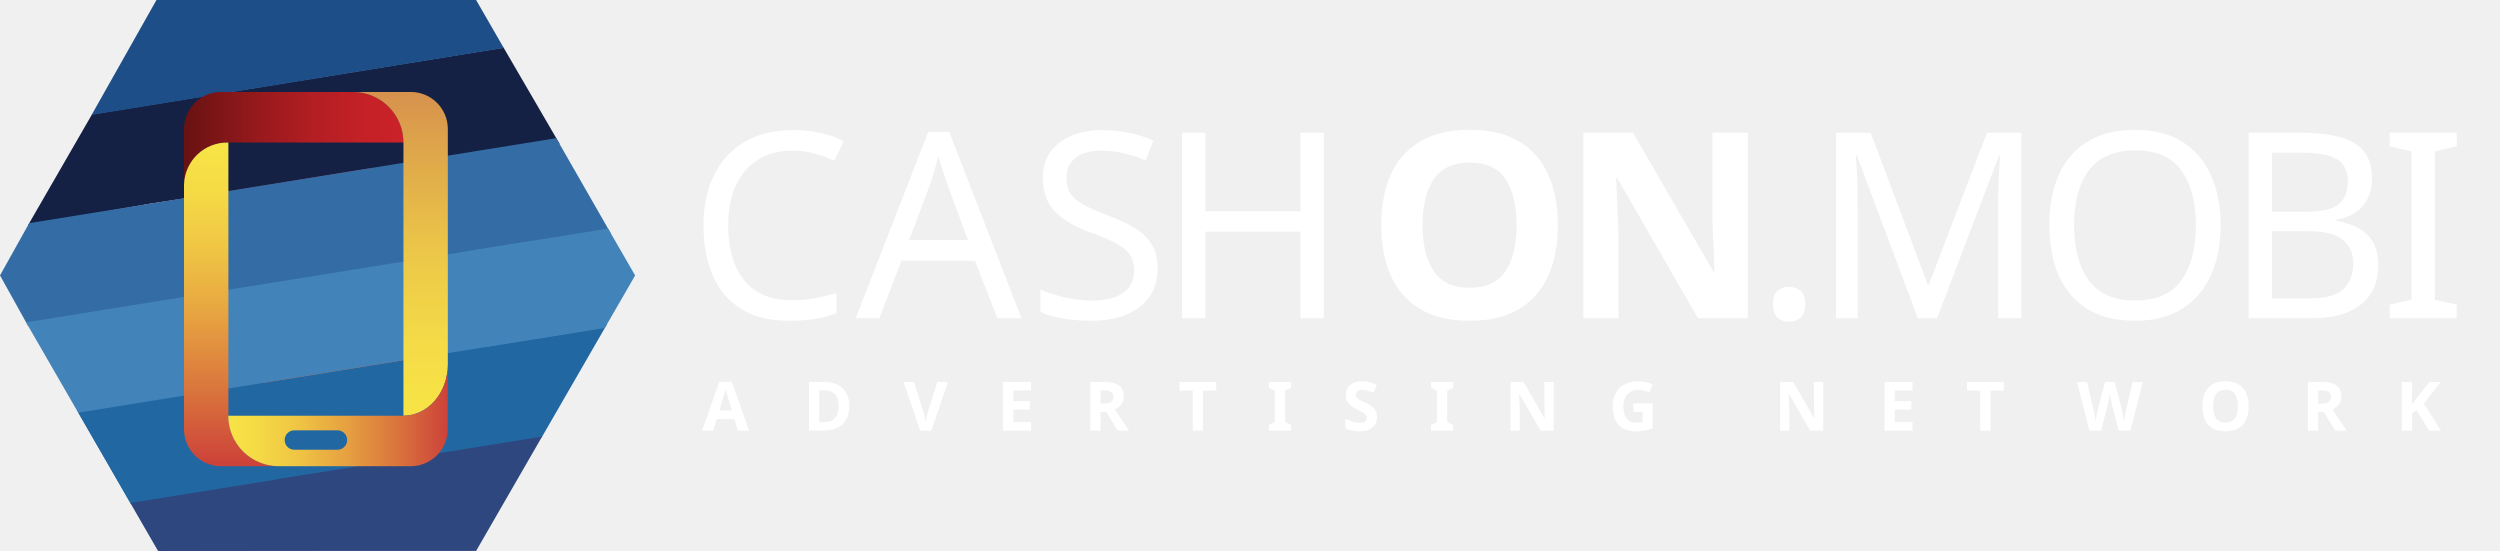
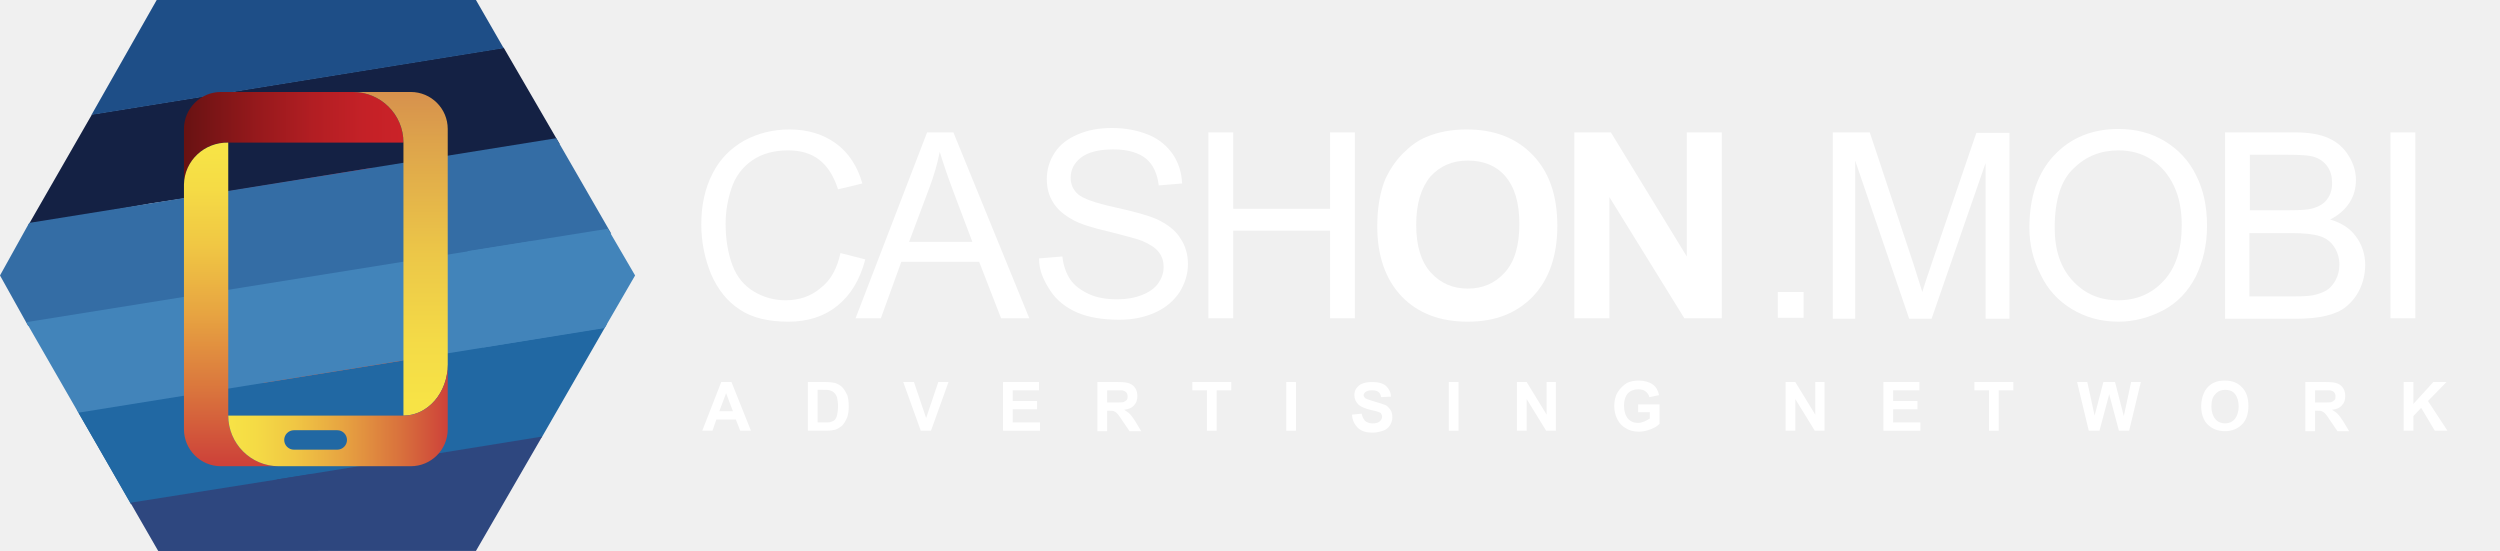
- <svg xmlns="http://www.w3.org/2000/svg" xmlns:xlink="http://www.w3.org/1999/xlink" viewBox="0 0 513.71 113.21">
-   <defs>
-     <style>.cls-1{fill:#142144;}.cls-2{fill:#b62029;}.cls-3{fill:#346da5;}.cls-4{fill:#1e4e87;}.cls-5{fill:#2168a3;}.cls-6{fill:#2e477f;}.cls-7{fill:#f05626;}.cls-8{fill:#4284ba;}.cls-9{fill:url(#linear-gradient);}.cls-10{fill:url(#linear-gradient-2);}.cls-11{fill:url(#linear-gradient-3);}.cls-12{fill:url(#linear-gradient-4);}.cls-13{font-size:14px;letter-spacing:0.72em;}.cls-13,.cls-17{fill:#fff;}.cls-13,.cls-20{font-family:Montserrat-SemiBold, Montserrat;font-weight:700;}.cls-14{letter-spacing:0.71em;}.cls-15{letter-spacing:0.72em;}.cls-16{letter-spacing:0.72em;}.cls-17{font-size:53.38px;font-family:Montserrat-Light, Montserrat;letter-spacing:-0.05em;}.cls-18{letter-spacing:-0.06em;}.cls-19,.cls-20{letter-spacing:-0.05em;}</style>
-     <linearGradient id="linear-gradient" x1="82.34" y1="28.41" x2="36.88" y2="28.41" gradientUnits="userSpaceOnUse">
-       <stop offset="0" stop-color="#ca2228" />
-       <stop offset="0.17" stop-color="#c42127" />
-       <stop offset="0.39" stop-color="#b31e23" />
-       <stop offset="0.65" stop-color="#96191c" />
-       <stop offset="0.93" stop-color="#6f1314" />
-       <stop offset="1" stop-color="#641111" />
-     </linearGradient>
-     <linearGradient id="linear-gradient-2" x1="82.26" y1="82.76" x2="82.26" y2="19.43" gradientUnits="userSpaceOnUse">
-       <stop offset="0" stop-color="#f7e346" />
-       <stop offset="0.19" stop-color="#f4db47" />
-       <stop offset="0.48" stop-color="#ecc748" />
-       <stop offset="0.83" stop-color="#dea54b" />
-       <stop offset="1" stop-color="#d7924d" />
-     </linearGradient>
-     <linearGradient id="linear-gradient-3" x1="47.56" y1="31.2" x2="47.56" y2="95.24" gradientUnits="userSpaceOnUse">
-       <stop offset="0" stop-color="#f7e346" />
-       <stop offset="0.12" stop-color="#f5db45" />
-       <stop offset="0.3" stop-color="#f0c744" />
-       <stop offset="0.52" stop-color="#e7a441" />
-       <stop offset="0.76" stop-color="#da763d" />
-       <stop offset="1" stop-color="#cd4239" />
-     </linearGradient>
-     <linearGradient id="linear-gradient-4" x1="46.93" y1="85.36" x2="92.02" y2="85.36" xlink:href="#linear-gradient-3" />
-   </defs>
-   <g id="Layer_2" data-name="Layer 2">
-     <g id="Layer_1-2" data-name="Layer 1">
-       <path class="cls-1" d="M115,29.58,103.48,9.79,18.91,23.49,5.77,46.26,31,41.83C58.64,37.5,115,29.58,115,29.58Z" />
-       <polygon class="cls-2" points="78.08 45.4 76.3 34.52 16.52 44.27 24.43 54.22 78.08 45.4" />
-       <polygon class="cls-3" points="114.3 28.39 6 45.85 0 56.59 5.78 66.99 125.56 48.04 114.3 28.39" />
-       <polygon class="cls-4" points="97.83 0 32.15 0 18.82 23.62 103.52 9.86 97.83 0" />
-       <polygon class="cls-5" points="59.15 77.97 16.07 84.79 26.78 103.35 61.7 97.75 59.15 77.97" />
-       <polygon class="cls-5" points="82.55 73.43 15.77 84.21 26.94 103.62 111.3 89.89 124.72 66.64 82.55 73.43" />
-       <polygon class="cls-6" points="26.78 103.35 32.47 113.21 65.41 113.07 64 97.37 26.78 103.35" />
-       <polygon class="cls-6" points="32.47 113.21 97.83 113.21 111.39 89.71 56.96 98.48 32.47 113.21" />
-       <polygon class="cls-7" points="51.8 65.17 53.9 78.7 82.68 74.06 80.51 60.56 51.8 65.17" />
-       <polygon class="cls-8" points="124.95 46.97 96.08 51.62 99.28 71.38 124.31 67.35 130.51 56.6 124.95 46.97" />
-       <polygon class="cls-8" points="108.86 49.57 5.36 66.24 16.07 84.79 124.28 67.36 108.86 49.57" />
-       <path class="cls-9" d="M72.51,18.9H45.41a7.6,7.6,0,0,0-7.6,7.6V37.92a8.88,8.88,0,0,1,9.12-8.63h36A10.38,10.38,0,0,0,72.51,18.9Z" />
-       <path class="cls-10" d="M84.42,18.9H72.51A10.38,10.38,0,0,1,82.9,29.29V85.42c5,0,9.12-4.69,9.12-10.49V26.5A7.6,7.6,0,0,0,84.42,18.9Z" />
-       <path class="cls-11" d="M46.93,29.29V85.42A10.38,10.38,0,0,0,57.32,95.8H45.41a7.6,7.6,0,0,1-7.6-7.6V37.92A8.88,8.88,0,0,1,46.93,29.29Z" />
-       <path class="cls-12" d="M82.9,85.42h-36A10.38,10.38,0,0,0,57.32,95.8h27.1A7.6,7.6,0,0,0,92,88.2V74.93C92,80.72,87.94,85.42,82.9,85.42Zm-13.56,7H60.49a2,2,0,1,1,0-4h8.85a2,2,0,0,1,0,4Z" />
-       <text class="cls-13" transform="translate(144.26 88.49)">A<tspan class="cls-14" x="20.71" y="0">D</tspan>
-         <tspan class="cls-15" x="41.41" y="0">VERTISING NET</tspan>
-         <tspan class="cls-16" x="282.52" y="0">W</tspan>
-         <tspan x="307.48" y="0">ORK</tspan>
-       </text>
-       <text />
-       <text class="cls-17" transform="translate(141.3 65.38)">C<tspan class="cls-18" x="34.54" y="0">A</tspan>
-         <tspan class="cls-19" x="69.77" y="0">SH</tspan>
-         <tspan class="cls-20" x="139.43" y="0">ON</tspan>
-         <tspan class="cls-19" x="219.17" y="0">.MOBI</tspan>
-       </text>
-       <text />
+ <svg xmlns="http://www.w3.org/2000/svg" version="1.1" id="Layer_1" x="0px" y="0px" viewBox="0 0 513.7 113.2" style="enable-background:new 0 0 513.7 113.2;" xml:space="preserve">
+   <style type="text/css">
+ 	.st0{fill:#142144;}
+ 	.st1{fill:#B62029;}
+ 	.st2{fill:#346DA5;}
+ 	.st3{fill:#1E4E87;}
+ 	.st4{fill:#2168A3;}
+ 	.st5{fill:#2E477F;}
+ 	.st6{fill:#F05626;}
+ 	.st7{fill:#4284BA;}
+ 	.st8{fill:url(#SVGID_1_);}
+ 	.st9{fill:url(#SVGID_2_);}
+ 	.st10{fill:url(#SVGID_3_);}
+ 	.st11{fill:url(#SVGID_4_);}
+ 	.st12{enable-background:new    ;}
+ 	.st13{fill:#FFFFFF;}
+ </style>
+   <g id="Layer_2">
+     <g id="Layer_1-2">
+       <path class="st0" d="M115,29.6L103.5,9.8L18.9,23.5L5.8,46.3L31,41.8C58.6,37.5,115,29.6,115,29.6z" />
+       <polygon class="st1" points="78.1,45.4 76.3,34.5 16.5,44.3 24.4,54.2   " />
+       <polygon class="st2" points="114.3,28.4 6,45.8 0,56.6 5.8,67 125.6,48   " />
+       <polygon class="st3" points="97.8,0 32.2,0 18.8,23.6 103.5,9.9   " />
+       <polygon class="st4" points="59.2,78 16.1,84.8 26.8,103.3 61.7,97.8   " />
+       <polygon class="st4" points="82.6,73.4 15.8,84.2 26.9,103.6 111.3,89.9 124.7,66.6   " />
+       <polygon class="st5" points="26.8,103.3 32.5,113.2 65.4,113.1 64,97.4   " />
+       <polygon class="st5" points="32.5,113.2 97.8,113.2 111.4,89.7 57,98.5   " />
+       <polygon class="st6" points="51.8,65.2 53.9,78.7 82.7,74.1 80.5,60.6   " />
+       <polygon class="st7" points="124.9,47 96.1,51.6 99.3,71.4 124.3,67.3 130.5,56.6   " />
+       <polygon class="st7" points="108.9,49.6 5.4,66.2 16.1,84.8 124.3,67.4   " />
+       <linearGradient id="SVGID_1_" gradientUnits="userSpaceOnUse" x1="82.34" y1="84.59" x2="36.88" y2="84.59" gradientTransform="matrix(1 0 0 -1 0 113)">
+         <stop offset="0" style="stop-color:#CA2228" />
+         <stop offset="0.17" style="stop-color:#C42127" />
+         <stop offset="0.39" style="stop-color:#B31E23" />
+         <stop offset="0.65" style="stop-color:#96191C" />
+         <stop offset="0.93" style="stop-color:#6F1314" />
+         <stop offset="1" style="stop-color:#641111" />
+       </linearGradient>
+       <path class="st8" d="M72.5,18.9H45.4c-4.2,0-7.6,3.4-7.6,7.6v11.4c0.1-4.9,4.2-8.8,9.1-8.6h36C82.9,23.6,78.3,18.9,72.5,18.9    C72.5,18.9,72.5,18.9,72.5,18.9z" />
+       <linearGradient id="SVGID_2_" gradientUnits="userSpaceOnUse" x1="82.265" y1="30.24" x2="82.265" y2="93.57" gradientTransform="matrix(1 0 0 -1 0 113)">
+         <stop offset="0" style="stop-color:#F7E346" />
+         <stop offset="0.19" style="stop-color:#F4DB47" />
+         <stop offset="0.48" style="stop-color:#ECC748" />
+         <stop offset="0.83" style="stop-color:#DEA54B" />
+         <stop offset="1" style="stop-color:#D7924D" />
+       </linearGradient>
+       <path class="st9" d="M84.4,18.9H72.5c5.7,0,10.4,4.6,10.4,10.4c0,0,0,0,0,0v56.1c5,0,9.1-4.7,9.1-10.5V26.5    C92,22.3,88.6,18.9,84.4,18.9L84.4,18.9z" />
+       <linearGradient id="SVGID_3_" gradientUnits="userSpaceOnUse" x1="47.565" y1="81.8" x2="47.565" y2="17.76" gradientTransform="matrix(1 0 0 -1 0 113)">
+         <stop offset="0" style="stop-color:#F7E346" />
+         <stop offset="0.12" style="stop-color:#F5DB45" />
+         <stop offset="0.3" style="stop-color:#F0C744" />
+         <stop offset="0.52" style="stop-color:#E7A441" />
+         <stop offset="0.76" style="stop-color:#DA763D" />
+         <stop offset="1" style="stop-color:#CD4239" />
+       </linearGradient>
+       <path class="st10" d="M46.9,29.3v56.1c0,5.7,4.6,10.4,10.4,10.4c0,0,0,0,0,0H45.4c-4.2,0-7.6-3.4-7.6-7.6V37.9    C37.9,33,42,29.2,46.9,29.3z" />
+       <linearGradient id="SVGID_4_" gradientUnits="userSpaceOnUse" x1="46.9" y1="27.635" x2="92" y2="27.635" gradientTransform="matrix(1 0 0 -1 0 113)">
+         <stop offset="0" style="stop-color:#F7E346" />
+         <stop offset="0.12" style="stop-color:#F5DB45" />
+         <stop offset="0.3" style="stop-color:#F0C744" />
+         <stop offset="0.52" style="stop-color:#E7A441" />
+         <stop offset="0.76" style="stop-color:#DA763D" />
+         <stop offset="1" style="stop-color:#CD4239" />
+       </linearGradient>
+       <path class="st11" d="M82.9,85.4h-36c0,5.7,4.6,10.4,10.4,10.4c0,0,0,0,0,0h27.1c4.2,0,7.6-3.4,7.6-7.6V74.9    C92,80.7,87.9,85.4,82.9,85.4z M69.3,92.4h-8.9c-1.1,0-2-0.9-2-2s0.9-2,2-2h8.9c1.1,0,2,0.9,2,2S70.4,92.4,69.3,92.4z" />
+       <g class="st12">
+         <path class="st13" d="M154.3,88.5h-2.2l-0.9-2.3h-4l-0.8,2.3h-2.1l3.9-10h2.1L154.3,88.5z M150.6,84.5l-1.4-3.7l-1.4,3.7H150.6z" />
+       </g>
+       <g class="st12">
+         <path class="st13" d="M166,78.5h3.7c0.8,0,1.5,0.1,1.9,0.2c0.6,0.2,1.1,0.5,1.5,0.9s0.7,1,1,1.6c0.2,0.6,0.3,1.4,0.3,2.4     c0,0.8-0.1,1.5-0.3,2.1c-0.3,0.7-0.6,1.3-1.1,1.8c-0.4,0.3-0.8,0.6-1.4,0.8c-0.4,0.1-1,0.2-1.8,0.2H166V78.5z M168,80.2v6.6h1.5     c0.6,0,1,0,1.2-0.1c0.3-0.1,0.6-0.2,0.8-0.4s0.4-0.5,0.5-1c0.1-0.4,0.2-1.1,0.2-1.8s-0.1-1.4-0.2-1.8s-0.3-0.7-0.6-1     s-0.6-0.4-0.9-0.5c-0.3-0.1-0.8-0.1-1.7-0.1H168z" />
+       </g>
+       <g class="st12">
+         <path class="st13" d="M189.2,88.5l-3.6-10h2.2l2.5,7.4l2.5-7.4h2.1l-3.6,10H189.2z" />
+         <path class="st13" d="M206.1,88.5v-10h7.4v1.7h-5.4v2.2h5v1.7h-5v2.7h5.6v1.7H206.1z" />
+         <path class="st13" d="M225.5,88.5v-10h4.3c1.1,0,1.8,0.1,2.3,0.3c0.5,0.2,0.9,0.5,1.2,1s0.4,1,0.4,1.6c0,0.8-0.2,1.4-0.7,1.9     c-0.4,0.5-1.1,0.8-2,0.9c0.4,0.3,0.8,0.5,1.1,0.8c0.3,0.3,0.7,0.8,1.2,1.6l1.2,2h-2.4l-1.5-2.2c-0.5-0.8-0.9-1.3-1.1-1.5     c-0.2-0.2-0.4-0.3-0.6-0.4c-0.2-0.1-0.6-0.1-1-0.1h-0.4v4.2H225.5z M227.6,82.7h1.5c1,0,1.6,0,1.8-0.1s0.4-0.2,0.6-0.4     s0.2-0.5,0.2-0.8c0-0.3-0.1-0.6-0.3-0.8c-0.2-0.2-0.4-0.3-0.8-0.4c-0.2,0-0.7,0-1.5,0h-1.6V82.7z" />
+         <path class="st13" d="M248,88.5v-8.3h-3v-1.7h8v1.7h-3v8.3H248z" />
+         <path class="st13" d="M264.3,88.5v-10h2v10H264.3z" />
+         <path class="st13" d="M277.8,85.2l2-0.2c0.1,0.7,0.4,1.1,0.7,1.5c0.4,0.3,0.9,0.5,1.5,0.5c0.7,0,1.1-0.1,1.5-0.4     c0.3-0.3,0.5-0.6,0.5-1c0-0.2-0.1-0.4-0.2-0.6c-0.1-0.2-0.4-0.3-0.7-0.4c-0.2-0.1-0.8-0.2-1.6-0.4c-1.1-0.3-1.8-0.6-2.3-1     c-0.6-0.6-0.9-1.2-0.9-2c0-0.5,0.1-1,0.4-1.4c0.3-0.4,0.7-0.8,1.3-1c0.5-0.2,1.2-0.3,2-0.3c1.3,0,2.2,0.3,2.8,0.8     c0.6,0.6,1,1.3,1,2.2l-2,0.1c-0.1-0.5-0.3-0.9-0.6-1.1c-0.3-0.2-0.7-0.3-1.3-0.3c-0.6,0-1,0.1-1.4,0.4c-0.2,0.2-0.3,0.4-0.3,0.6     c0,0.2,0.1,0.4,0.3,0.6c0.3,0.2,0.9,0.4,1.9,0.7s1.7,0.5,2.2,0.7c0.5,0.2,0.8,0.6,1.1,1c0.3,0.4,0.4,1,0.4,1.6     c0,0.6-0.2,1.1-0.5,1.6s-0.8,0.9-1.4,1.1c-0.6,0.2-1.3,0.4-2.2,0.4c-1.3,0-2.2-0.3-2.9-0.9C278.3,87.2,277.9,86.4,277.8,85.2z" />
+         <path class="st13" d="M297.7,88.5v-10h2v10H297.7z" />
+         <path class="st13" d="M311.7,88.5v-10h2l4.1,6.7v-6.7h1.9v10h-2l-4-6.5v6.5H311.7z" />
+         <path class="st13" d="M336.6,84.8v-1.7h4.4v4c-0.4,0.4-1,0.8-1.8,1.1c-0.8,0.3-1.6,0.5-2.4,0.5c-1,0-2-0.2-2.7-0.7     c-0.8-0.4-1.4-1.1-1.8-1.9c-0.4-0.8-0.6-1.7-0.6-2.7c0-1,0.2-2,0.7-2.8s1.1-1.4,1.9-1.9c0.6-0.3,1.4-0.5,2.4-0.5     c1.2,0,2.2,0.3,2.9,0.8c0.7,0.5,1.1,1.2,1.3,2.2l-2,0.4c-0.1-0.5-0.4-0.9-0.8-1.2c-0.4-0.3-0.9-0.4-1.5-0.4     c-0.9,0-1.6,0.3-2.1,0.8c-0.5,0.6-0.8,1.4-0.8,2.5c0,1.2,0.3,2.1,0.8,2.7c0.5,0.6,1.2,0.9,2.1,0.9c0.4,0,0.8-0.1,1.3-0.3     c0.4-0.2,0.8-0.4,1.1-0.6v-1.3H336.6z" />
+         <path class="st13" d="M366.9,88.5v-10h2l4.1,6.7v-6.7h1.9v10h-2l-4-6.5v6.5H366.9z" />
+         <path class="st13" d="M387,88.5v-10h7.4v1.7H389v2.2h5v1.7h-5v2.7h5.6v1.7H387z" />
+         <path class="st13" d="M408.7,88.5v-8.3h-3v-1.7h8v1.7h-3v8.3H408.7z" />
+       </g>
+       <g class="st12">
+         <path class="st13" d="M429.2,88.5l-2.4-10h2.1l1.5,6.9l1.8-6.9h2.4l1.8,7l1.5-7h2l-2.4,10h-2.1l-2-7.5l-2,7.5H429.2z" />
+       </g>
+       <g class="st12">
+         <path class="st13" d="M452.3,83.5c0-1,0.2-1.9,0.5-2.6c0.2-0.5,0.5-1,0.9-1.4c0.4-0.4,0.8-0.7,1.3-0.9c0.6-0.3,1.3-0.4,2.2-0.4     c1.5,0,2.7,0.5,3.5,1.4c0.9,0.9,1.3,2.2,1.3,3.8c0,1.6-0.4,2.9-1.3,3.8c-0.9,0.9-2.1,1.4-3.5,1.4c-1.5,0-2.7-0.5-3.6-1.4     C452.8,86.4,452.3,85.1,452.3,83.5z M454.4,83.5c0,1.1,0.3,2,0.8,2.6c0.5,0.6,1.2,0.9,2,0.9s1.5-0.3,2-0.9     c0.5-0.6,0.8-1.5,0.8-2.6c0-1.1-0.3-2-0.8-2.6c-0.5-0.6-1.2-0.8-2-0.8s-1.5,0.3-2,0.9C454.7,81.5,454.4,82.3,454.4,83.5z" />
+         <path class="st13" d="M473.7,88.5v-10h4.3c1.1,0,1.8,0.1,2.3,0.3c0.5,0.2,0.9,0.5,1.2,1s0.4,1,0.4,1.6c0,0.8-0.2,1.4-0.7,1.9     c-0.4,0.5-1.1,0.8-2,0.9c0.4,0.3,0.8,0.5,1.1,0.8c0.3,0.3,0.7,0.8,1.2,1.6l1.2,2h-2.4l-1.5-2.2c-0.5-0.8-0.9-1.3-1.1-1.5     c-0.2-0.2-0.4-0.3-0.6-0.4c-0.2-0.1-0.6-0.1-1-0.1h-0.4v4.2H473.7z M475.8,82.7h1.5c1,0,1.6,0,1.8-0.1s0.4-0.2,0.6-0.4     s0.2-0.5,0.2-0.8c0-0.3-0.1-0.6-0.3-0.8c-0.2-0.2-0.4-0.3-0.8-0.4c-0.2,0-0.7,0-1.5,0h-1.6V82.7z" />
+         <path class="st13" d="M493.9,88.5v-10h2v4.5l4.1-4.5h2.7l-3.8,3.9l4,6.1h-2.6l-2.8-4.7l-1.6,1.7v3H493.9z" />
+       </g>
+       <g class="st12">
+         <path class="st13" d="M172.7,52l5.1,1.3c-1.1,4.2-3,7.3-5.7,9.5s-6.1,3.3-10.1,3.3c-4.1,0-7.5-0.8-10-2.5     c-2.6-1.7-4.5-4.1-5.9-7.3c-1.3-3.2-2-6.6-2-10.2c0-4,0.8-7.5,2.3-10.4c1.5-3,3.7-5.2,6.5-6.8c2.8-1.5,5.9-2.3,9.3-2.3     c3.8,0,7,1,9.6,2.9c2.6,1.9,4.4,4.7,5.4,8.2l-5,1.2c-0.9-2.8-2.2-4.8-3.9-6.1c-1.7-1.3-3.8-1.9-6.4-1.9c-2.9,0-5.4,0.7-7.4,2.1     c-2,1.4-3.4,3.3-4.2,5.7c-0.8,2.4-1.2,4.8-1.2,7.3c0,3.2,0.5,6.1,1.4,8.5c0.9,2.4,2.4,4.2,4.4,5.4c2,1.2,4.2,1.8,6.5,1.8     c2.8,0,5.2-0.8,7.2-2.5C170.7,57.6,172,55.2,172.7,52z" />
+       </g>
+       <g class="st12">
+         <path class="st13" d="M175.8,65.4l14.7-38.2h5.4l15.6,38.2h-5.8l-4.5-11.6h-16l-4.2,11.6H175.8z M186.8,49.7h13l-4-10.6     c-1.2-3.2-2.1-5.9-2.7-7.9c-0.5,2.5-1.2,4.9-2.1,7.3L186.8,49.7z" />
+       </g>
+       <g class="st12">
+         <path class="st13" d="M213.5,53.1l4.8-0.4c0.2,1.9,0.8,3.5,1.6,4.7c0.8,1.2,2.1,2.2,3.8,3c1.7,0.8,3.7,1.1,5.9,1.1     c1.9,0,3.6-0.3,5.1-0.9c1.5-0.6,2.6-1.4,3.3-2.4c0.7-1,1.1-2.1,1.1-3.3c0-1.2-0.3-2.2-1-3.1c-0.7-0.9-1.8-1.6-3.4-2.3     c-1-0.4-3.3-1-6.8-1.9c-3.5-0.8-6-1.6-7.4-2.4c-1.8-1-3.2-2.1-4.1-3.6c-0.9-1.4-1.3-3-1.3-4.8c0-1.9,0.5-3.7,1.6-5.4     s2.7-2.9,4.8-3.8c2.1-0.9,4.4-1.3,7-1.3c2.8,0,5.3,0.5,7.5,1.4c2.2,0.9,3.8,2.3,5,4c1.2,1.8,1.8,3.8,1.9,6l-4.8,0.4     c-0.3-2.4-1.1-4.2-2.6-5.5c-1.5-1.2-3.7-1.9-6.7-1.9c-3.1,0-5.3,0.6-6.7,1.7c-1.4,1.1-2.1,2.5-2.1,4.1c0,1.4,0.5,2.5,1.5,3.4     c1,0.9,3.5,1.8,7.6,2.7c4.1,0.9,6.9,1.7,8.5,2.4c2.2,1,3.9,2.3,4.9,3.9c1.1,1.6,1.6,3.4,1.6,5.4c0,2-0.6,3.9-1.7,5.7     c-1.2,1.8-2.8,3.2-5,4.2c-2.2,1-4.6,1.5-7.4,1.5c-3.5,0-6.4-0.5-8.7-1.5s-4.2-2.5-5.5-4.5S213.5,55.7,213.5,53.1z" />
+         <path class="st13" d="M248.3,65.4V27.2h5.1v15.7h19.9V27.2h5.1v38.2h-5.1v-18h-19.9v18H248.3z" />
+       </g>
+       <g class="st12">
+         <path class="st13" d="M283,46.5c0-3.9,0.6-7.2,1.7-9.8c0.9-1.9,2.1-3.7,3.6-5.2s3.1-2.7,4.9-3.4c2.4-1,5.1-1.5,8.2-1.5     c5.6,0,10.1,1.7,13.5,5.2c3.4,3.5,5.1,8.3,5.1,14.6c0,6.2-1.7,11-5,14.5c-3.4,3.5-7.8,5.2-13.4,5.2c-5.7,0-10.2-1.7-13.6-5.2     C284.7,57.4,283,52.6,283,46.5z M291,46.2c0,4.3,1,7.6,3,9.8c2,2.2,4.5,3.3,7.6,3.3c3.1,0,5.6-1.1,7.6-3.3c2-2.2,3-5.5,3-10     c0-4.4-1-7.6-2.9-9.8s-4.5-3.2-7.7-3.2s-5.7,1.1-7.7,3.3C292,38.6,291,41.9,291,46.2z" />
+         <path class="st13" d="M323.5,65.4V27.2h7.5l15.6,25.5V27.2h7.2v38.2h-7.7l-15.4-24.9v24.9H323.5z" />
+       </g>
+       <g class="st12">
+         <path class="st13" d="M365.3,65.4V60h5.3v5.3H365.3z" />
+         <path class="st13" d="M376.6,65.4V27.2h7.6l9,27.1c0.8,2.5,1.4,4.4,1.8,5.7c0.4-1.4,1.1-3.4,2-6.1l9.1-26.6h6.8v38.2h-4.9v-32     l-11.1,32h-4.6l-11.1-32.5v32.5H376.6z" />
+         <path class="st13" d="M417,46.8c0-6.3,1.7-11.3,5.1-14.9c3.4-3.6,7.8-5.4,13.2-5.4c3.5,0,6.7,0.8,9.5,2.5c2.8,1.7,5,4,6.5,7.1     c1.5,3,2.2,6.4,2.2,10.3c0,3.9-0.8,7.3-2.3,10.4c-1.6,3.1-3.8,5.4-6.6,6.9s-6,2.4-9.3,2.4c-3.6,0-6.8-0.9-9.6-2.6     c-2.8-1.7-5-4.1-6.4-7.1C417.7,53.3,417,50.1,417,46.8z M422.2,46.8c0,4.6,1.2,8.2,3.7,10.9c2.5,2.7,5.6,4,9.3,4     c3.8,0,6.9-1.3,9.4-4c2.5-2.7,3.7-6.5,3.7-11.4c0-3.1-0.5-5.8-1.6-8.1c-1.1-2.3-2.6-4.1-4.6-5.4c-2-1.3-4.3-1.9-6.8-1.9     c-3.6,0-6.7,1.2-9.2,3.7C423.5,37,422.2,41.1,422.2,46.8z" />
+         <path class="st13" d="M457.2,65.4V27.2h14.3c2.9,0,5.3,0.4,7,1.2c1.8,0.8,3.1,2,4.1,3.6c1,1.6,1.5,3.3,1.5,5     c0,1.6-0.4,3.2-1.3,4.6c-0.9,1.4-2.2,2.6-4,3.5c2.3,0.7,4.1,1.8,5.3,3.5c1.2,1.6,1.9,3.6,1.9,5.8c0,1.8-0.4,3.5-1.1,5     s-1.7,2.7-2.8,3.6s-2.5,1.5-4.2,1.9s-3.7,0.6-6.2,0.6H457.2z M462.2,43.2h8.3c2.2,0,3.8-0.1,4.8-0.4c1.3-0.4,2.3-1,2.9-1.9     c0.7-0.9,1-2,1-3.3c0-1.3-0.3-2.4-0.9-3.3s-1.5-1.6-2.6-2c-1.1-0.4-3.1-0.5-5.8-0.5h-7.6V43.2z M462.2,60.9h9.5     c1.6,0,2.8-0.1,3.4-0.2c1.2-0.2,2.1-0.6,2.9-1c0.8-0.5,1.4-1.2,1.9-2.1c0.5-0.9,0.8-2,0.8-3.2c0-1.4-0.4-2.7-1.1-3.7     c-0.7-1.1-1.7-1.8-3-2.2c-1.3-0.4-3.2-0.6-5.6-0.6h-8.8V60.9z" />
+         <path class="st13" d="M491.2,65.4V27.2h5.1v38.2H491.2z" />
+       </g>
    </g>
  </g>
</svg>
